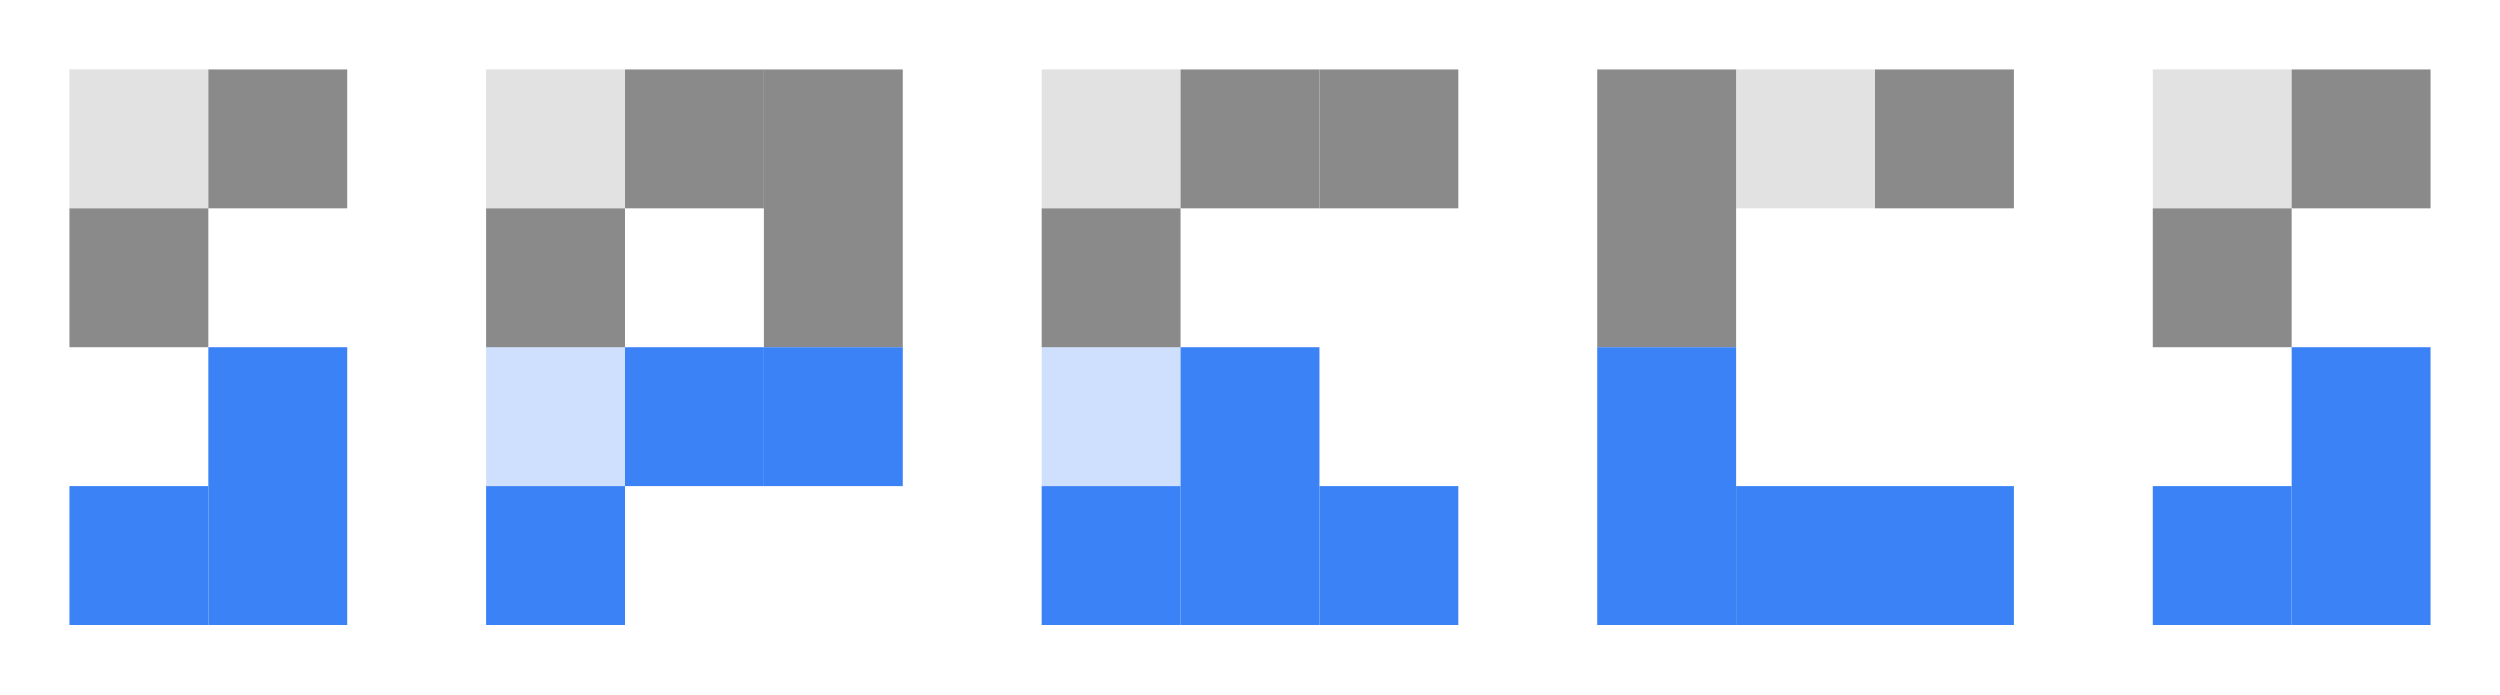
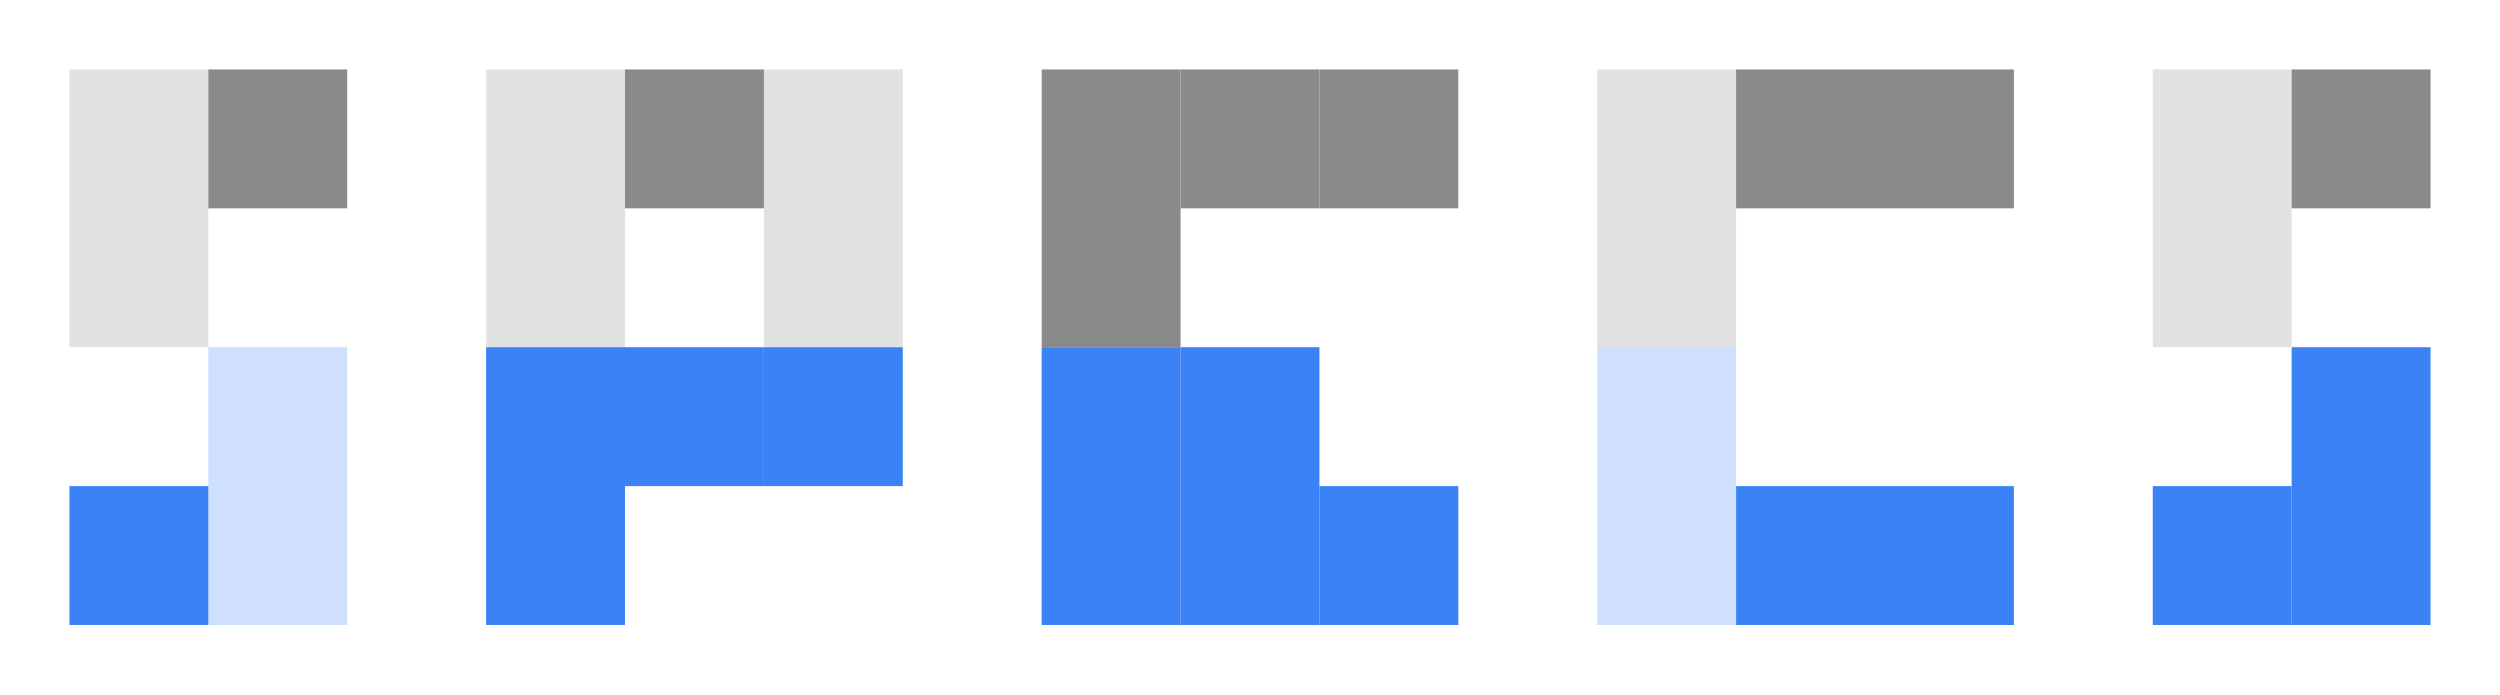
<svg xmlns="http://www.w3.org/2000/svg" viewBox="0 0 288 80" width="288" height="80" role="img" aria-label="specs">
-   <rect x="8" y="8" width="16" height="16" fill="#8a8a8a" opacity="0.25" />
-   <rect x="8" y="24" width="16" height="16" fill="#8a8a8a" />
+   <rect x="8" y="8" width="16" height="32" fill="#8a8a8a" opacity="0.25" />
  <rect x="8" y="56" width="16" height="16" fill="#3b82f6" />
  <rect x="24" y="8" width="16" height="16" fill="#8a8a8a" />
-   <rect x="24" y="40" width="16" height="32" fill="#3b82f6" />
-   <rect x="56" y="8" width="16" height="16" fill="#8a8a8a" opacity="0.25" />
-   <rect x="56" y="24" width="16" height="16" fill="#8a8a8a" />
-   <rect x="56" y="40" width="16" height="16" fill="#3b82f6" opacity="0.25" />
-   <rect x="56" y="56" width="16" height="16" fill="#3b82f6" />
+   <rect x="24" y="40" width="16" height="32" fill="#3b82f6" opacity="0.25" />
+   <rect x="56" y="8" width="16" height="32" fill="#8a8a8a" opacity="0.25" />
+   <rect x="56" y="40" width="16" height="32" fill="#3b82f6" />
  <rect x="72" y="8" width="16" height="16" fill="#8a8a8a" />
  <rect x="72" y="40" width="16" height="16" fill="#3b82f6" />
-   <rect x="88" y="8" width="16" height="32" fill="#8a8a8a" />
+   <rect x="88" y="8" width="16" height="32" fill="#8a8a8a" opacity="0.25" />
  <rect x="88" y="40" width="16" height="16" fill="#3b82f6" />
-   <rect x="120" y="8" width="16" height="16" fill="#8a8a8a" opacity="0.25" />
-   <rect x="120" y="24" width="16" height="16" fill="#8a8a8a" />
-   <rect x="120" y="40" width="16" height="16" fill="#3b82f6" opacity="0.25" />
-   <rect x="120" y="56" width="16" height="16" fill="#3b82f6" />
+   <rect x="120" y="8" width="16" height="32" fill="#8a8a8a" />
+   <rect x="120" y="40" width="16" height="32" fill="#3b82f6" />
  <rect x="136" y="8" width="16" height="16" fill="#8a8a8a" />
  <rect x="136" y="40" width="16" height="32" fill="#3b82f6" />
  <rect x="152" y="8" width="16" height="16" fill="#8a8a8a" />
  <rect x="152" y="56" width="16" height="16" fill="#3b82f6" />
-   <rect x="184" y="8" width="16" height="32" fill="#8a8a8a" />
-   <rect x="184" y="40" width="16" height="32" fill="#3b82f6" />
-   <rect x="200" y="8" width="16" height="16" fill="#8a8a8a" opacity="0.25" />
+   <rect x="184" y="8" width="16" height="32" fill="#8a8a8a" opacity="0.25" />
+   <rect x="184" y="40" width="16" height="32" fill="#3b82f6" opacity="0.25" />
+   <rect x="200" y="8" width="16" height="16" fill="#8a8a8a" />
  <rect x="200" y="56" width="16" height="16" fill="#3b82f6" />
  <rect x="216" y="8" width="16" height="16" fill="#8a8a8a" />
  <rect x="216" y="56" width="16" height="16" fill="#3b82f6" />
-   <rect x="248" y="8" width="16" height="16" fill="#8a8a8a" opacity="0.25" />
-   <rect x="248" y="24" width="16" height="16" fill="#8a8a8a" />
+   <rect x="248" y="8" width="16" height="32" fill="#8a8a8a" opacity="0.25" />
  <rect x="248" y="56" width="16" height="16" fill="#3b82f6" />
  <rect x="264" y="8" width="16" height="16" fill="#8a8a8a" />
  <rect x="264" y="40" width="16" height="32" fill="#3b82f6" />
</svg>
